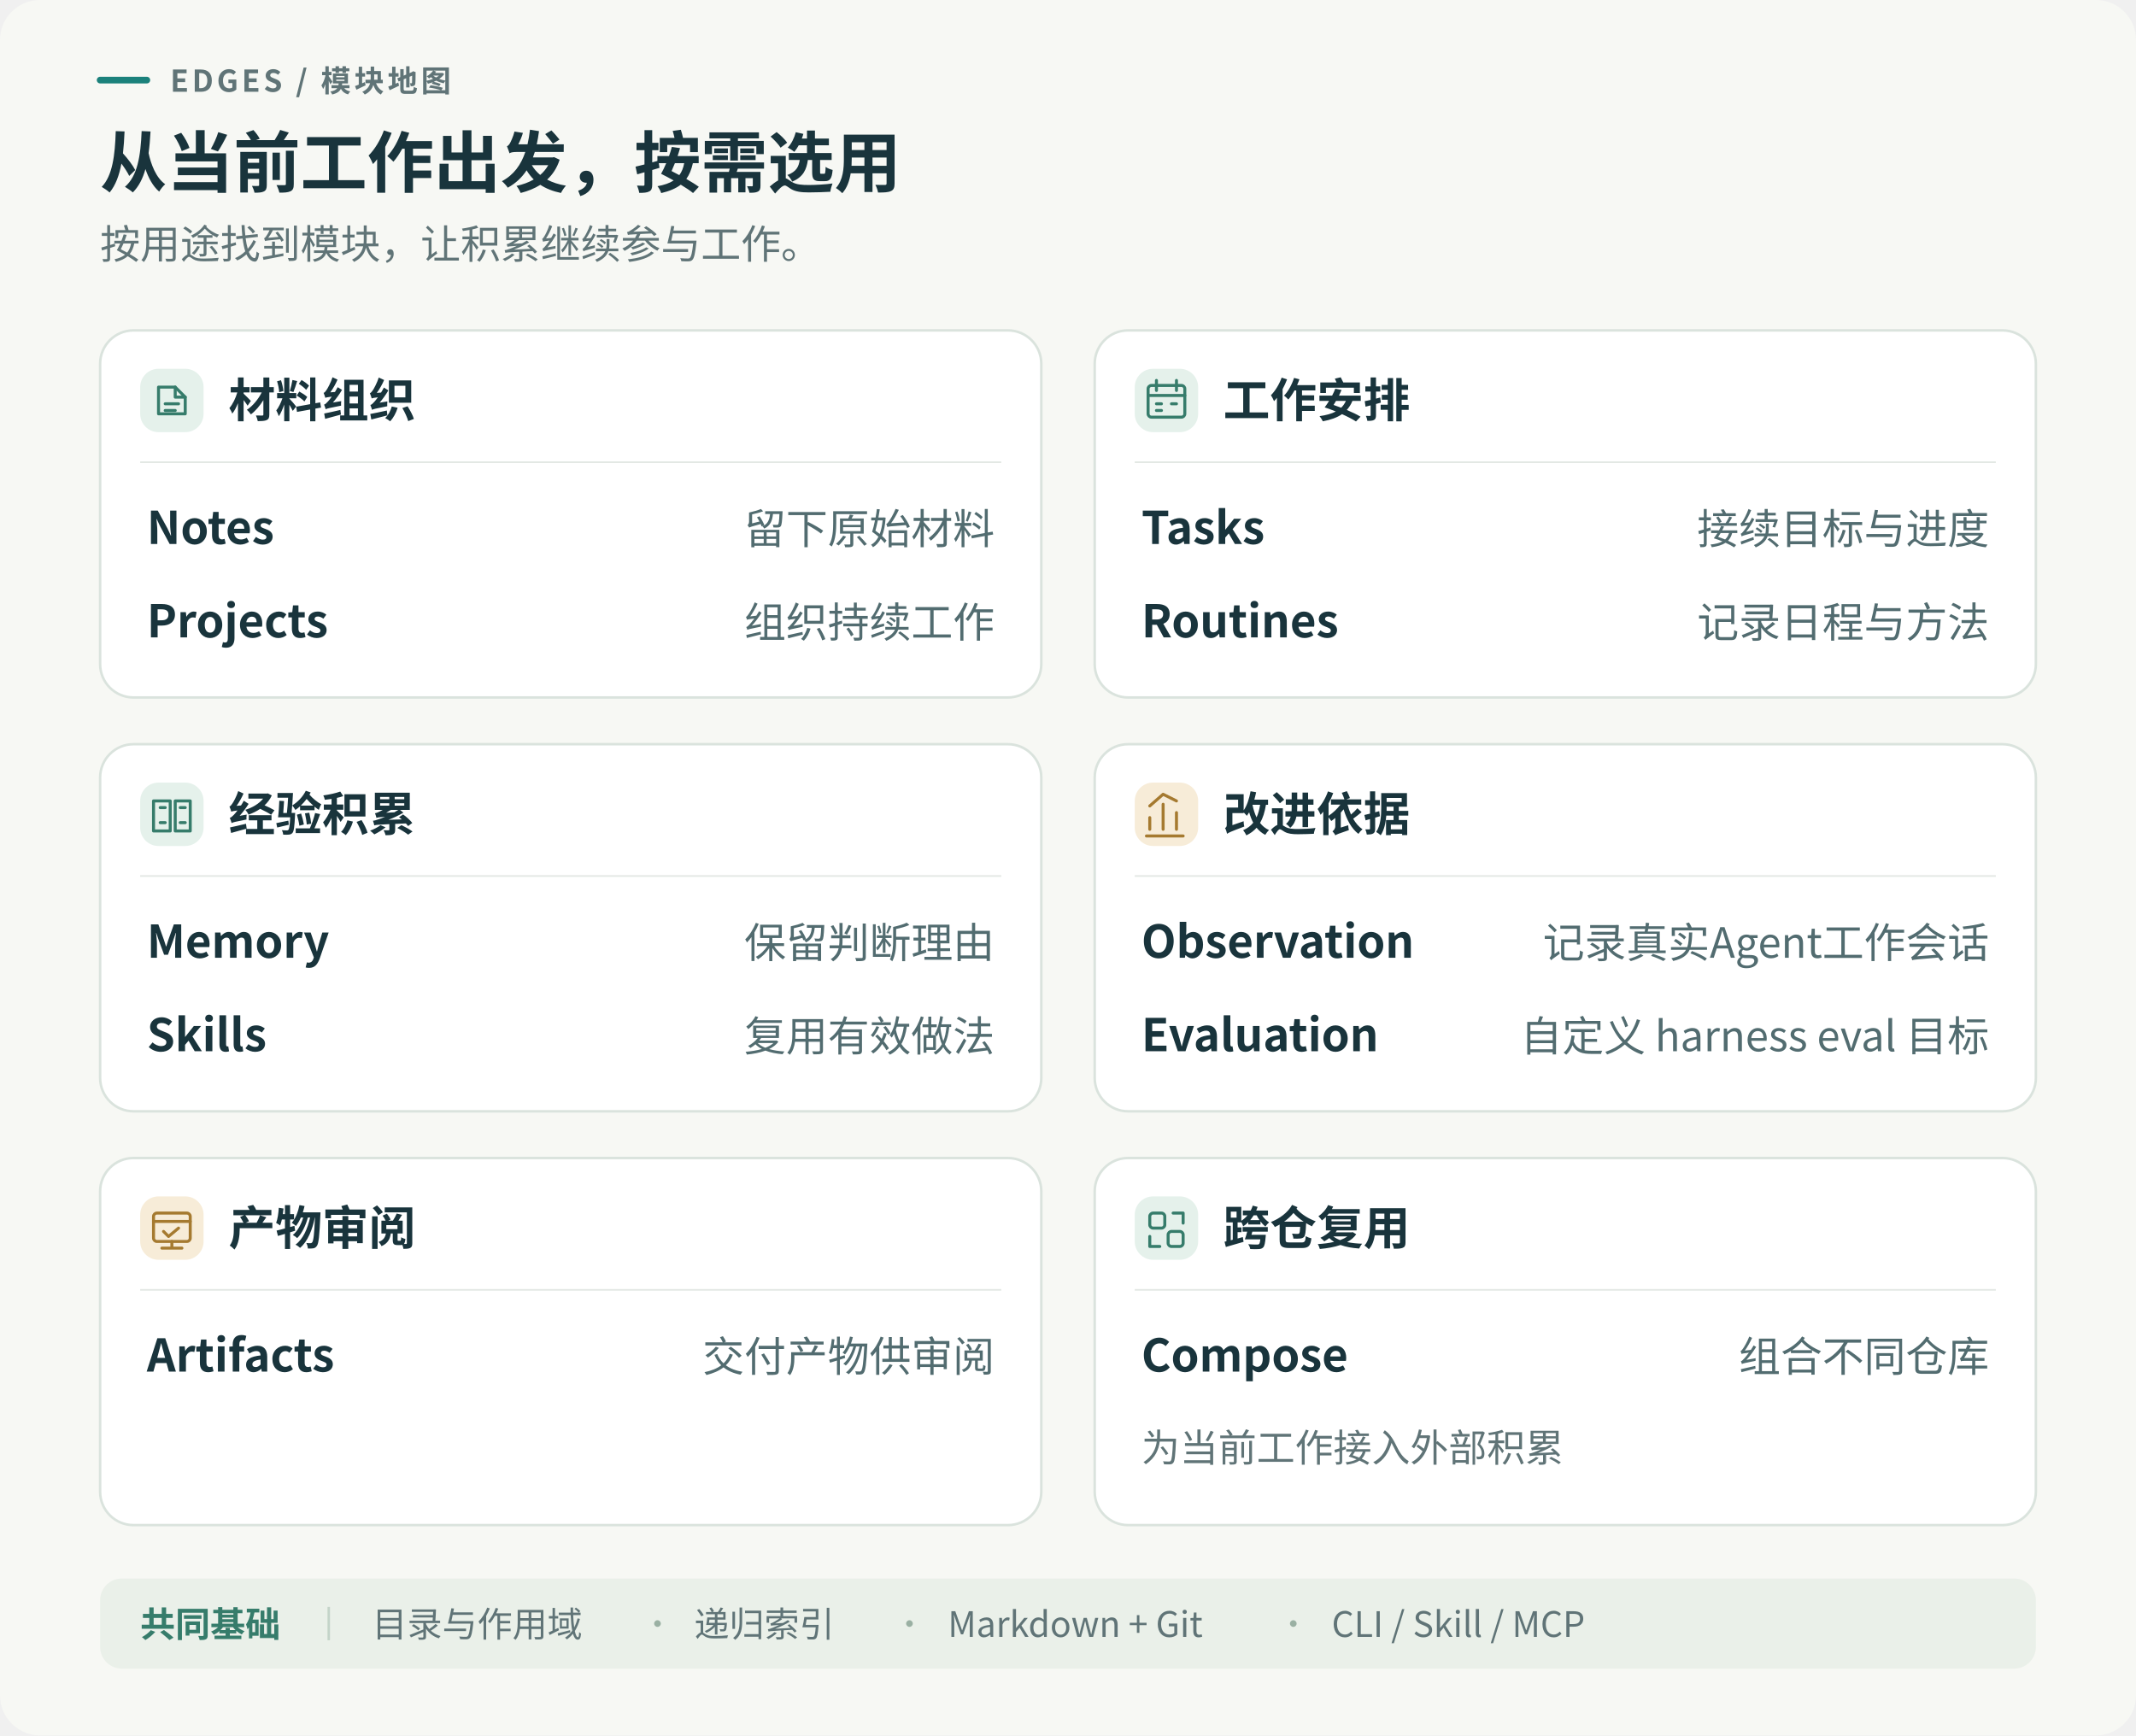
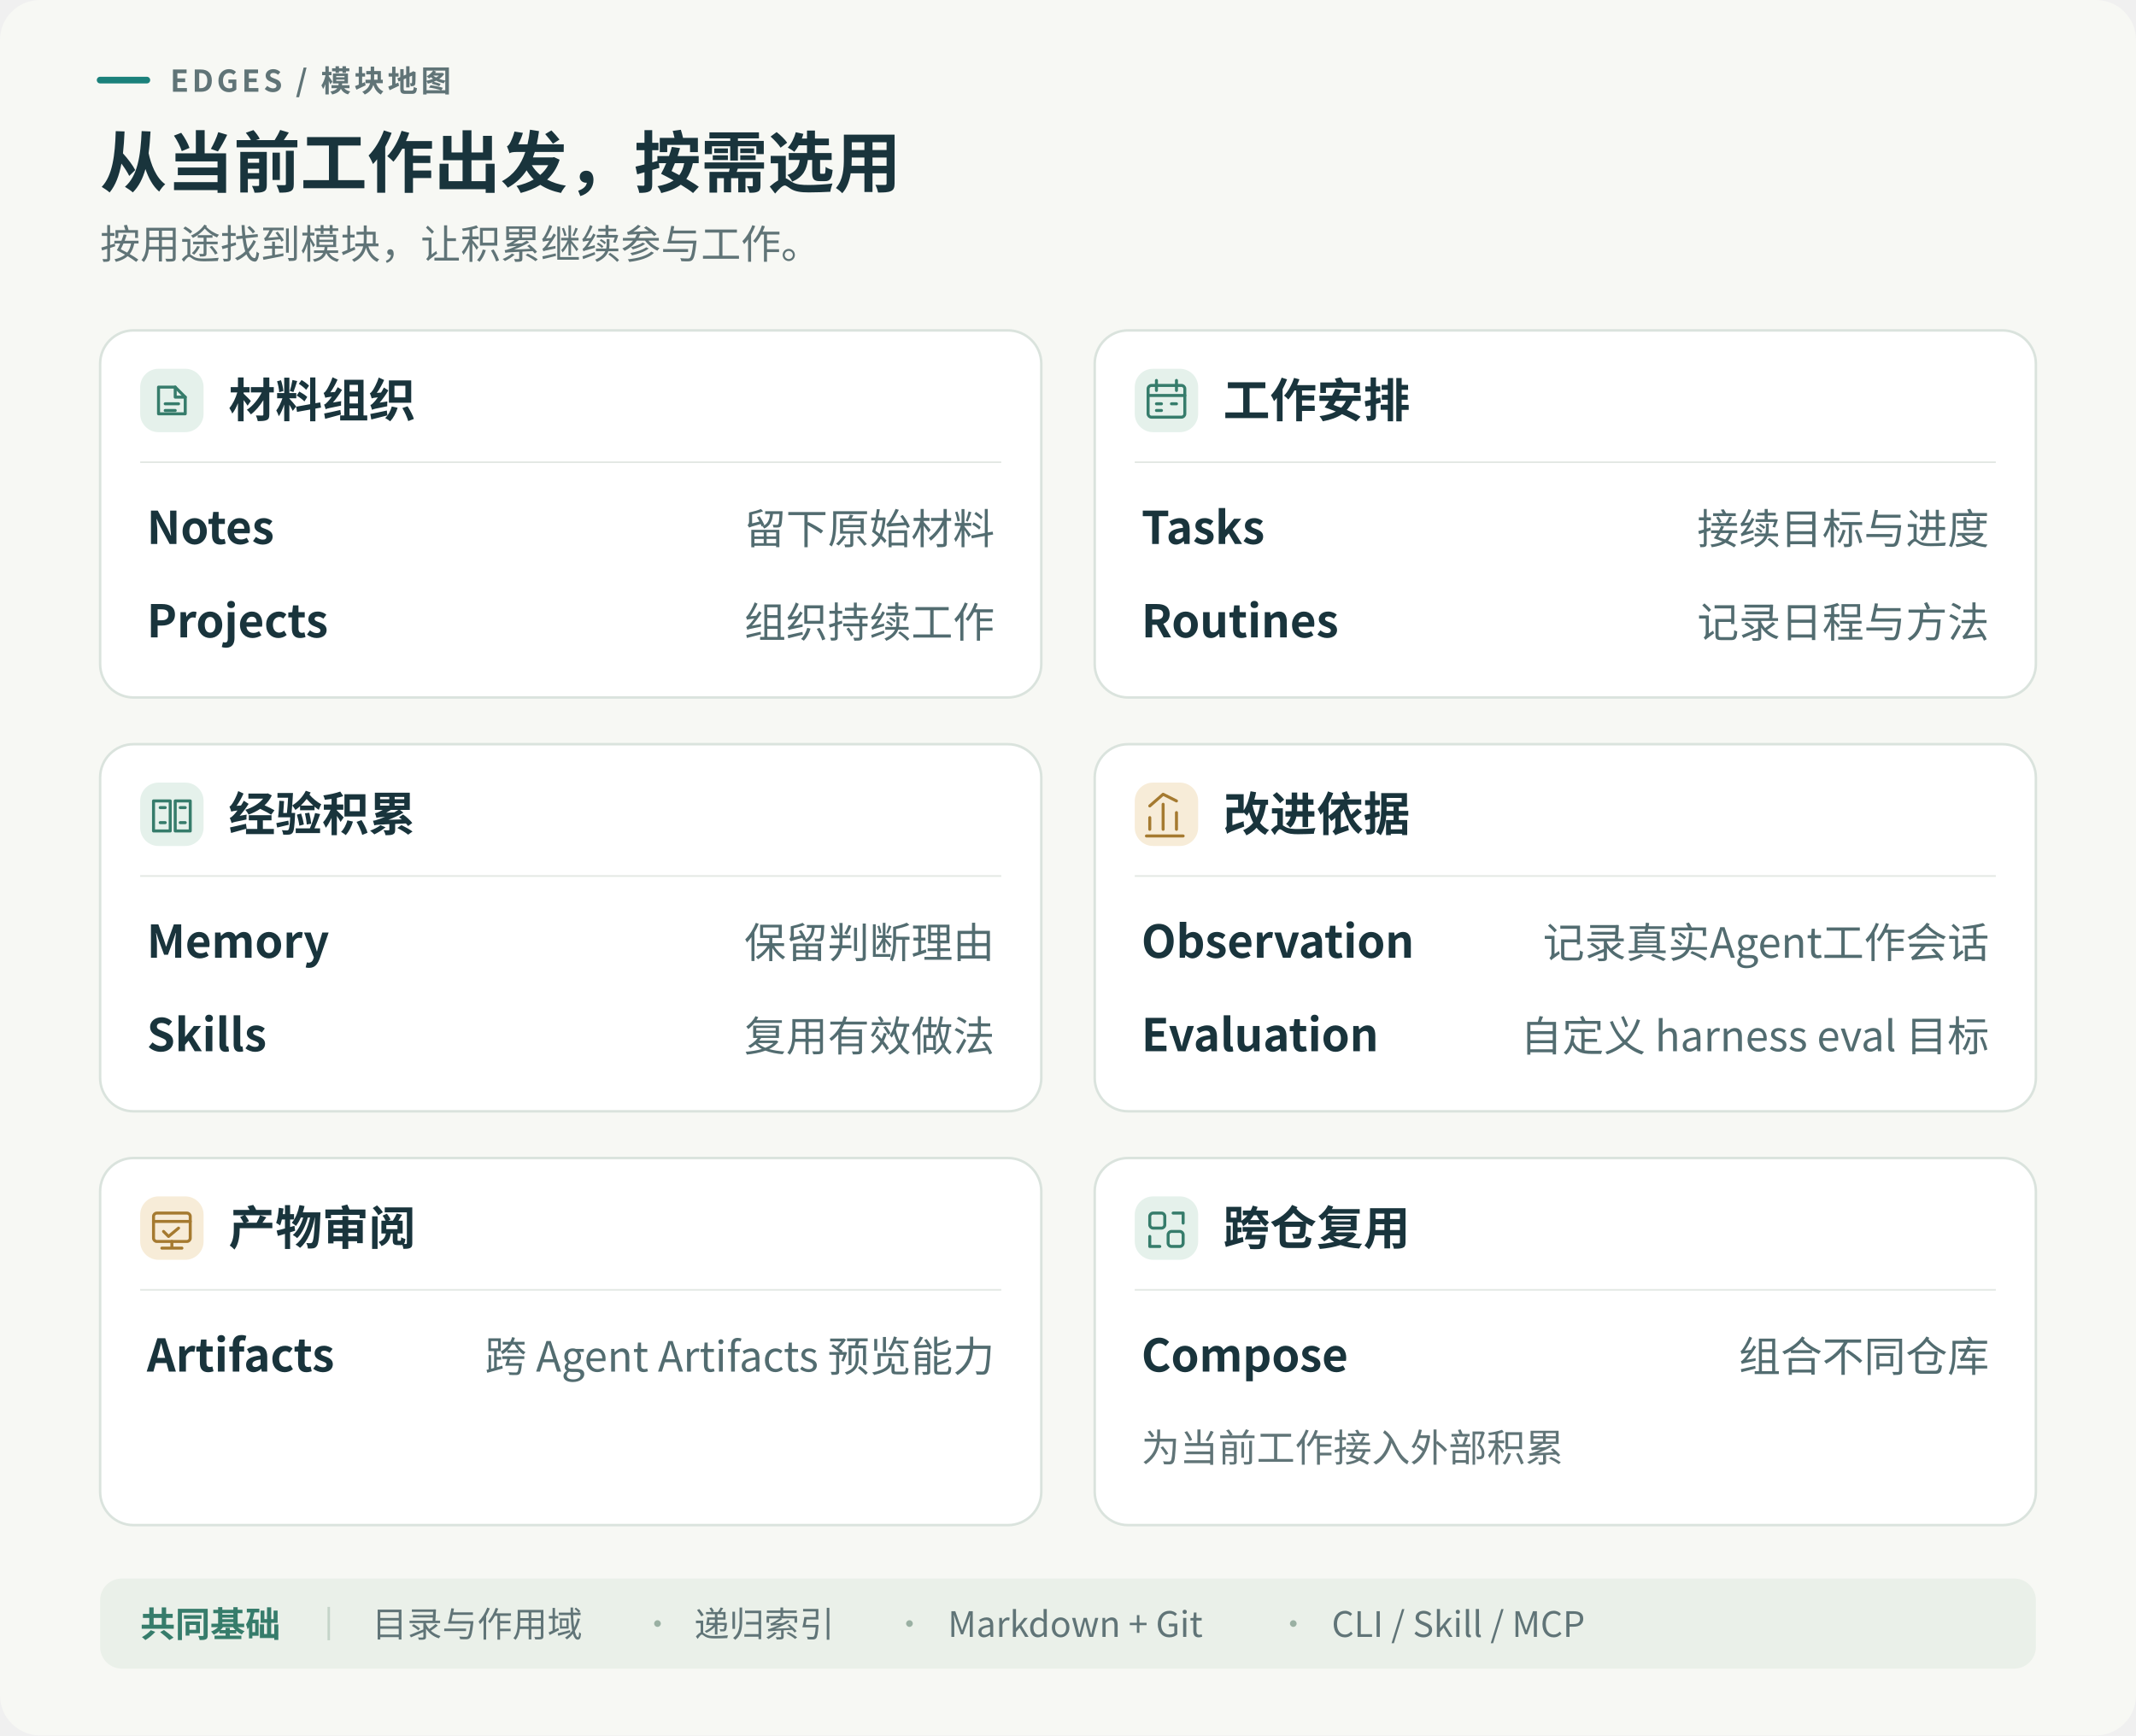
<svg xmlns="http://www.w3.org/2000/svg" width="1280" height="1040" viewBox="0 0 1280 1040" role="img" aria-labelledby="title description">
  <defs>
    <style>
      text { font-family: -apple-system, BlinkMacSystemFont, "Segoe UI", "PingFang SC", "Microsoft YaHei", "Noto Sans CJK SC", sans-serif; }
      .ink { fill: #19343c; }
      .muted { fill: #607477; }
      .heading { font-size: 28px; font-weight: 650; fill: #19343c; }
      .module { font-size: 27px; font-weight: 600; fill: #19343c; }
      .value { font-size: 25px; fill: #526c70; }
      .rule { stroke: #e3e8e4; stroke-width: 1; }
      .card { fill: #ffffff; stroke: #dae3dd; stroke-width: 1.5; }
      .teal-icon { fill: none; stroke: #367c6b; stroke-width: 1.8; stroke-linecap: round; stroke-linejoin: round; }
      .amber-icon { fill: none; stroke: #a57a30; stroke-width: 1.8; stroke-linecap: round; stroke-linejoin: round; }
    </style>
  </defs>
  <rect width="1280" height="1040" rx="24" fill="#f7f8f4" />
  <path d="M60 48h28" stroke="#1b817b" stroke-width="4" stroke-linecap="round" />
  <text x="102" y="55" class="muted" font-size="18" font-weight="600" letter-spacing="2">EDGES / 模块地图</text>
  <text x="60" y="112" class="ink" font-size="40" font-weight="650">从当前工作出发，按需选用</text>
  <text x="60" y="155" class="muted" font-size="24">按用途找到模块，让积累继续参与工作。</text>
  <rect x="60" y="198" width="564" height="220" rx="20" class="card" />
  <rect x="84" y="221" width="38" height="38" rx="11" fill="#e5f1eb" />
  <g class="teal-icon">
    <path d="M95 232h10l6 6v10H95z" />
    <path d="M105 232v6h6M99 242h8M99 246h6" />
  </g>
  <text x="137" y="250" class="heading">材料组织</text>
  <path d="M84 277h516" class="rule" />
  <text x="88" y="326" class="module">Notes</text>
  <text x="596" y="326" class="value" text-anchor="end">留下原始材料</text>
  <text x="88" y="382" class="module">Projects</text>
  <text x="596" y="382" class="value" text-anchor="end">组织持续工作</text>
  <rect x="656" y="198" width="564" height="220" rx="20" class="card" />
  <rect x="680" y="221" width="38" height="38" rx="11" fill="#e5f1eb" />
  <g class="teal-icon">
    <rect x="688" y="231" width="22" height="19" rx="2" />
    <path d="M693 228v6M705 228v6M688 237h22M693 242h3M702 242h3M693 246h3" />
  </g>
  <text x="733" y="250" class="heading">工作安排</text>
  <path d="M680 277h516" class="rule" />
  <text x="684" y="326" class="module">Tasks</text>
  <text x="1192" y="326" class="value" text-anchor="end">接续目标与进度</text>
  <text x="684" y="382" class="module">Routines</text>
  <text x="1192" y="382" class="value" text-anchor="end">记录日程与方法</text>
  <rect x="60" y="446" width="564" height="220" rx="20" class="card" />
  <rect x="84" y="469" width="38" height="38" rx="11" fill="#e5f1eb" />
  <g class="teal-icon">
    <path d="M92 480h10v18H92zM105 480h9v18h-9z" />
    <path d="M96 484h3M108 484h3M96 493h3M108 493h3" />
  </g>
  <text x="137" y="498" class="heading">经验积累</text>
  <path d="M84 525h516" class="rule" />
  <text x="88" y="574" class="module">Memory</text>
  <text x="596" y="574" class="value" text-anchor="end">保留判断理由</text>
  <text x="88" y="630" class="module">Skills</text>
  <text x="596" y="630" class="value" text-anchor="end">复用有效做法</text>
  <rect x="656" y="446" width="564" height="220" rx="20" class="card" />
  <rect x="680" y="469" width="38" height="38" rx="11" fill="#f7ecd8" />
  <g class="amber-icon">
    <path d="M689 497v-7M697 497v-15M705 497v-10M687 501h22" />
    <path d="m689 483 8-7 8 4" />
  </g>
  <text x="733" y="498" class="heading">改进依据</text>
  <path d="M680 525h516" class="rule" />
  <text x="684" y="574" class="module">Observation</text>
  <text x="1192" y="574" class="value" text-anchor="end">记录真实Agent工作会话</text>
  <text x="684" y="630" class="module">Evaluation</text>
  <text x="1192" y="630" class="value" text-anchor="end">自定义 harness eval 目标</text>
  <rect x="60" y="694" width="564" height="220" rx="20" class="card" />
  <rect x="84" y="717" width="38" height="38" rx="11" fill="#f7ecd8" />
  <g class="amber-icon">
    <rect x="92" y="727" width="22" height="17" rx="2" />
    <path d="M92 732h22M97 748h12M103 744v4" />
    <path d="m98 738 3 3 6-5" />
  </g>
  <text x="137" y="746" class="heading">产物审阅</text>
  <path d="M84 773h516" class="rule" />
  <text x="88" y="822" class="module">Artifacts</text>
-   <text x="596" y="822" class="value" text-anchor="end">交付产物供审阅</text>
+   <text x="596" y="822" class="value" text-anchor="end">跨 Agent Artifacts 预览能力</text>
  <rect x="656" y="694" width="564" height="220" rx="20" class="card" />
  <rect x="680" y="717" width="38" height="38" rx="11" fill="#e5f1eb" />
  <g class="teal-icon">
    <rect x="689" y="727" width="9" height="9" rx="2" />
    <rect x="700" y="738" width="9" height="9" rx="2" />
    <path d="M703 727h6v6M689 741v6h6" />
  </g>
  <text x="733" y="746" class="heading">跨仓复用</text>
  <path d="M680 773h516" class="rule" />
  <text x="684" y="822" class="module">Compose</text>
  <text x="1192" y="822" class="value" text-anchor="end">组合不同仓库</text>
  <text x="684" y="876" class="muted" font-size="23">为当前工作接入外部积累</text>
  <rect x="60" y="946" width="1160" height="54" rx="13" fill="#eaf0e9" />
  <text x="84" y="981" fill="#367c6b" font-size="21" font-weight="650">共同基础</text>
  <path d="M197 963v20" stroke="#c4d4c9" stroke-width="1.5" />
  <text x="223" y="981" class="muted" font-size="21">目录与作用域</text>
  <circle cx="394" cy="973" r="2" fill="#9ab0a3" />
  <text x="416" y="981" class="muted" font-size="21">递归索引</text>
  <circle cx="545" cy="973" r="2" fill="#9ab0a3" />
  <text x="568" y="981" class="muted" font-size="21">Markdown + Git</text>
  <circle cx="775" cy="973" r="2" fill="#9ab0a3" />
  <text x="798" y="981" class="muted" font-size="21">CLI / Skill / MCP</text>
</svg>
